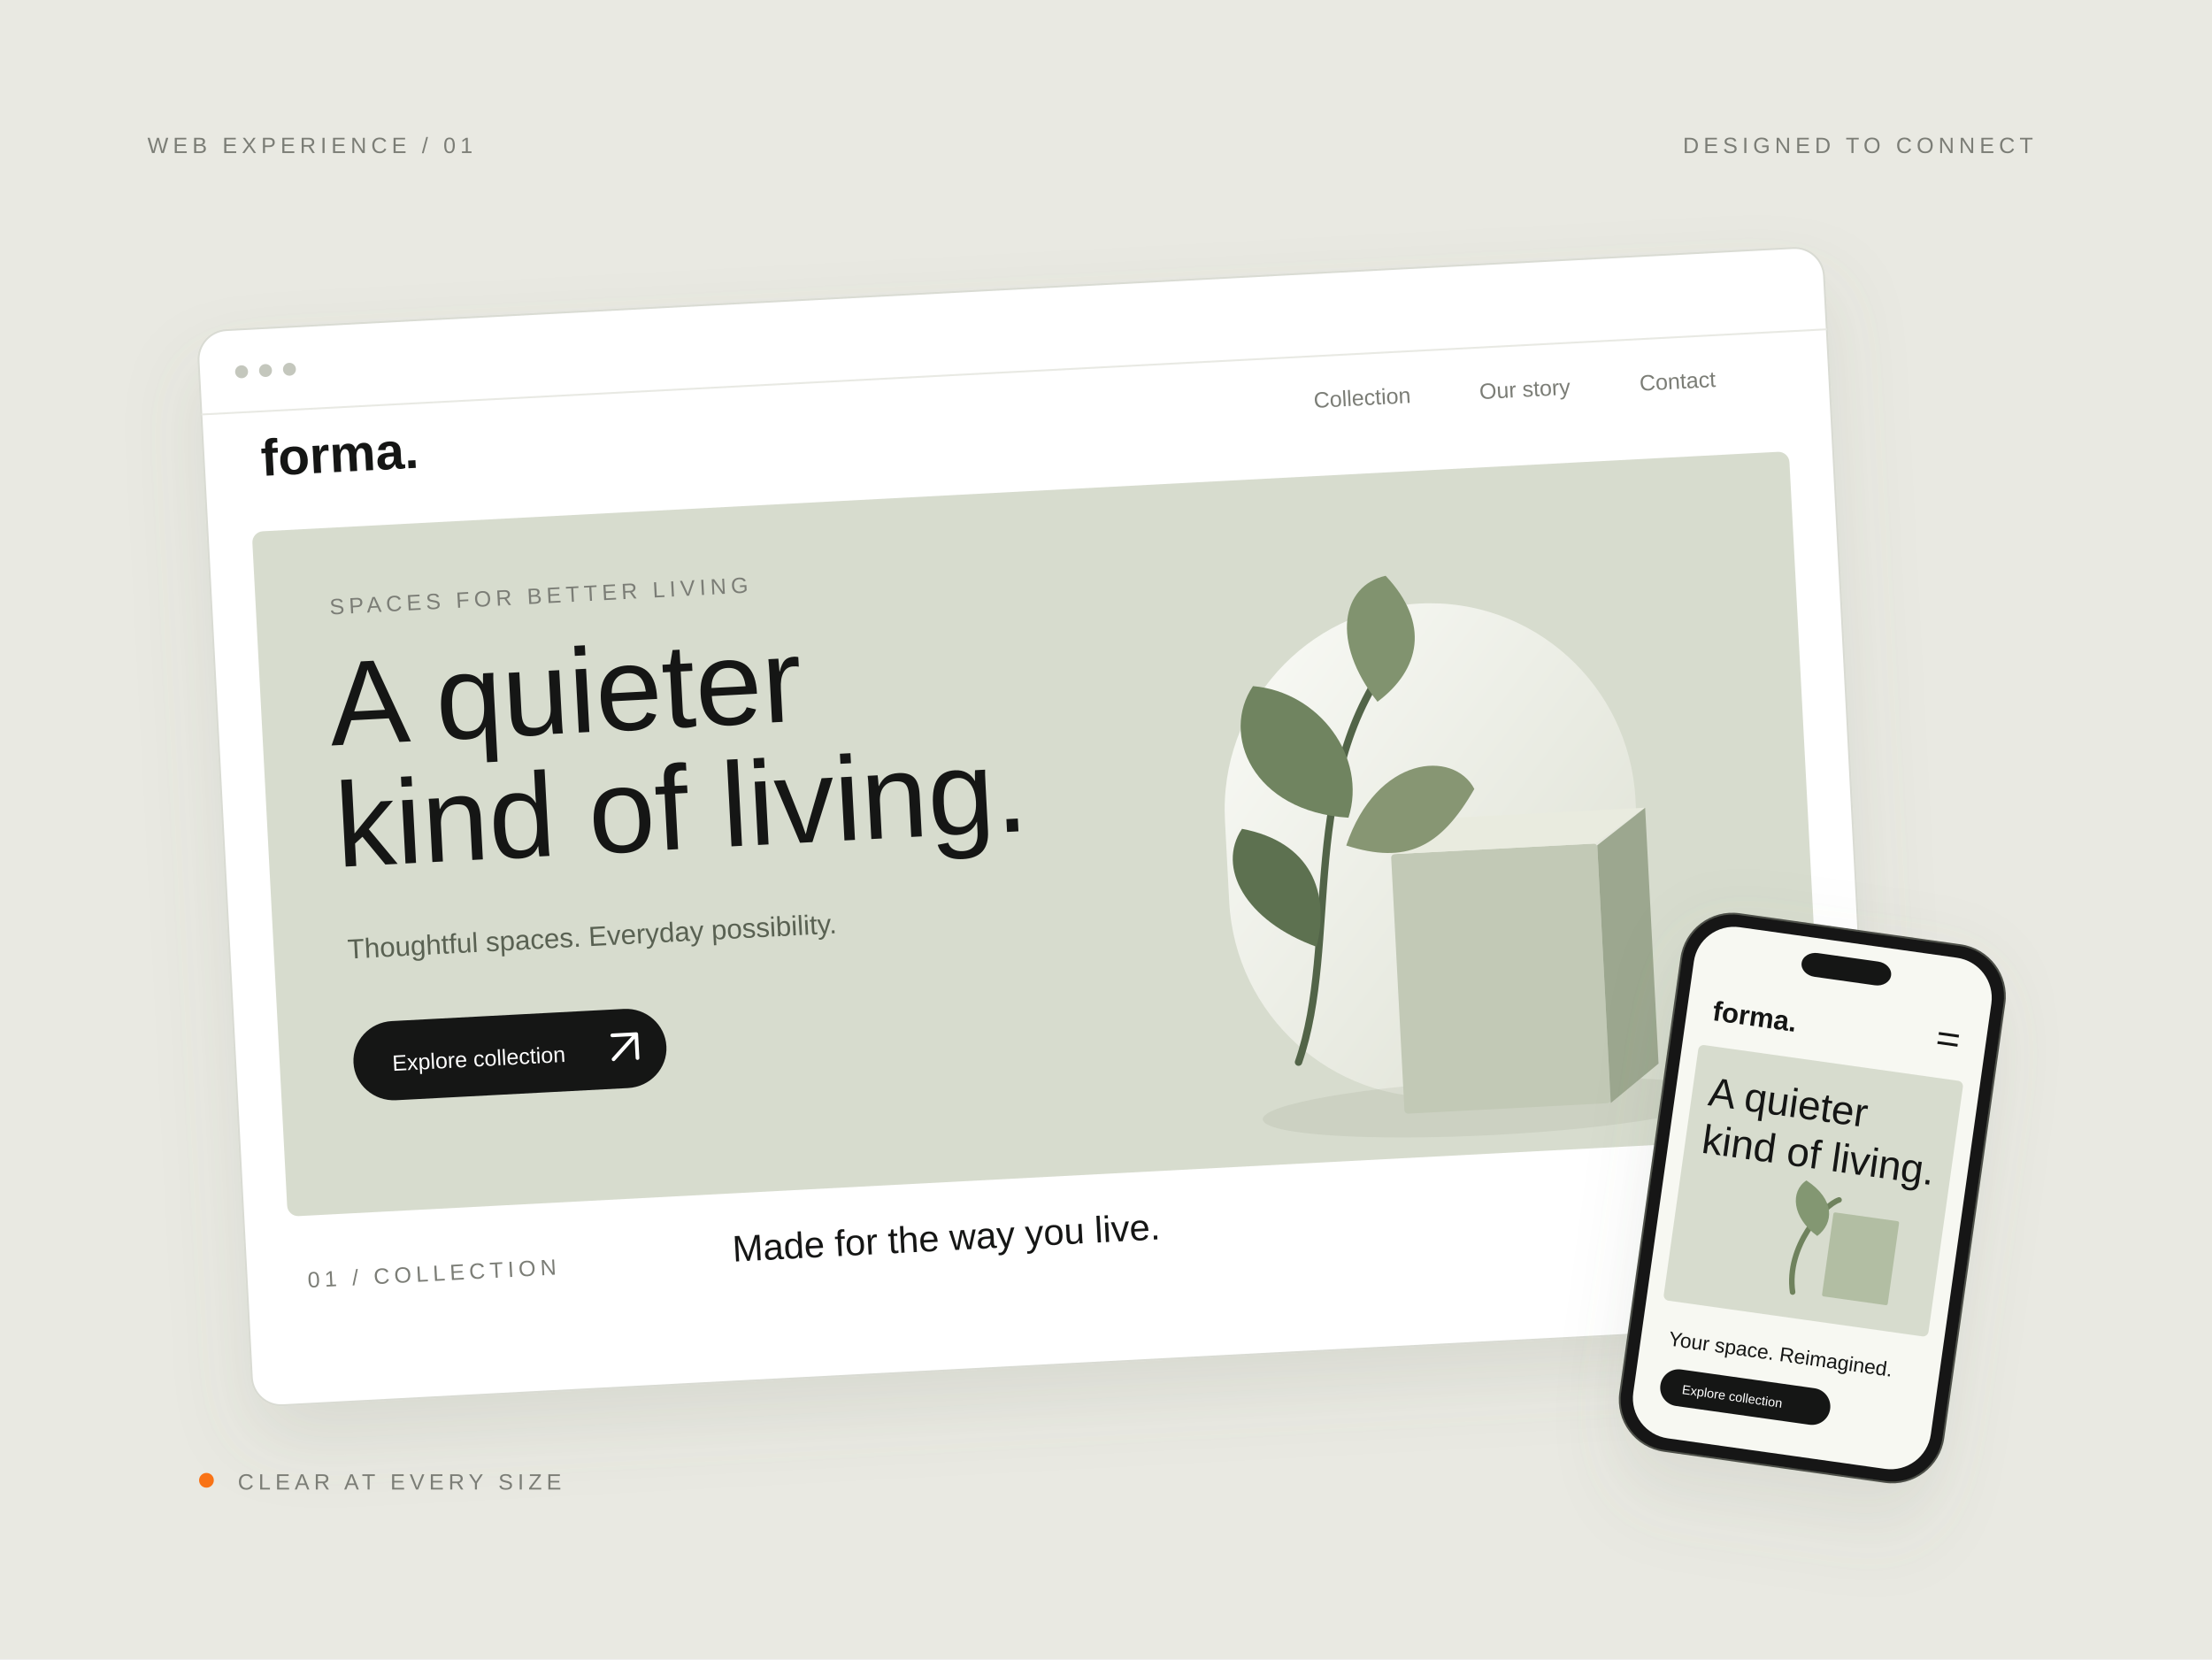
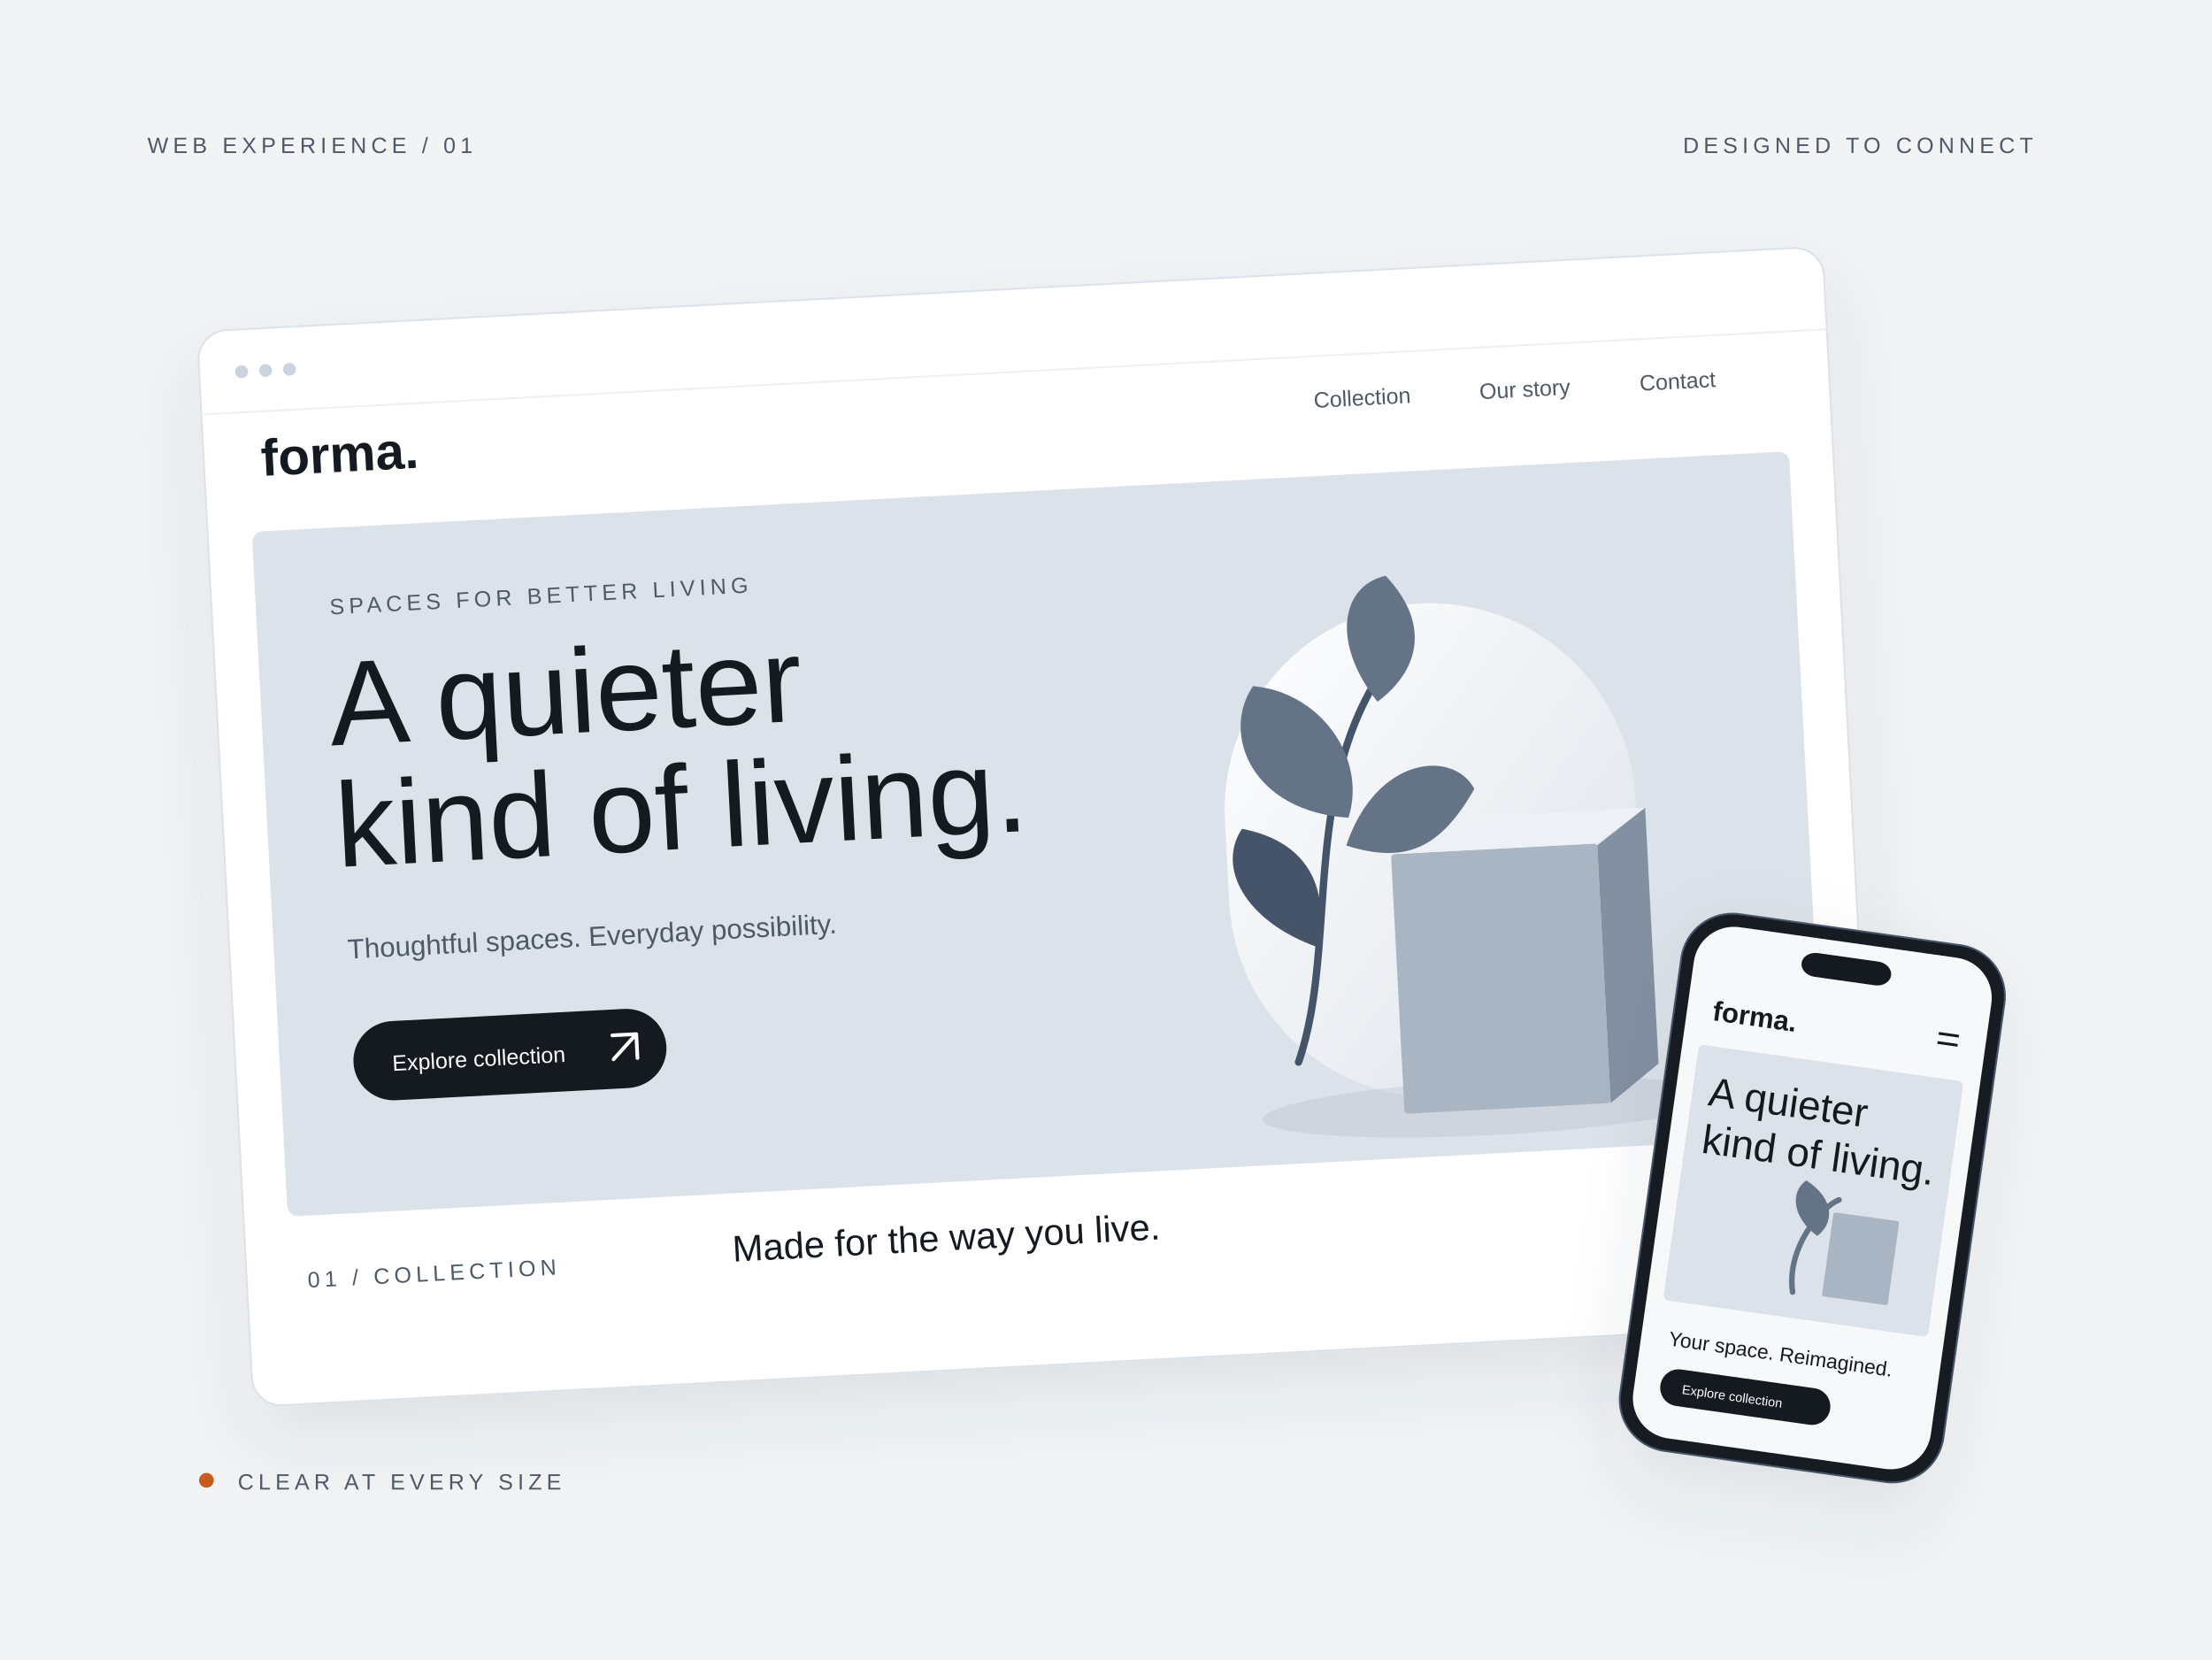
<svg xmlns="http://www.w3.org/2000/svg" width="1200" height="900" viewBox="0 0 1200 900" role="img" aria-labelledby="title">
  <defs>
    <filter id="shadow" x="-30%" y="-30%" width="180%" height="190%">
      <feGaussianBlur in="SourceAlpha" stdDeviation="20" />
      <feOffset dy="19" />
-       <feColorMatrix values="0 0 0 0 .15 0 0 0 0 .18 0 0 0 0 .12 0 0 0 .13 0" />
+       <feColorMatrix values="0 0 0 0 .05 0 0 0 0 .07 0 0 0 0 .10 0 0 0 .10 0" />
      <feMerge>
        <feMergeNode />
        <feMergeNode in="SourceGraphic" />
      </feMerge>
    </filter>
    <filter id="softShadow" x="-30%" y="-30%" width="180%" height="190%">
      <feGaussianBlur in="SourceAlpha" stdDeviation="12" />
      <feOffset dy="10" />
-       <feColorMatrix values="0 0 0 0 .10 0 0 0 0 .13 0 0 0 0 .08 0 0 0 .12 0" />
+       <feColorMatrix values="0 0 0 0 .05 0 0 0 0 .07 0 0 0 0 .10 0 0 0 .08 0" />
      <feMerge>
        <feMergeNode />
        <feMergeNode in="SourceGraphic" />
      </feMerge>
    </filter>
    <linearGradient id="paper" x1="0" y1="0" x2="1" y2="1">
-       <stop stop-color="#fafbf7" />
-       <stop offset="1" stop-color="#dcdfd2" />
+       <stop stop-color="#ffffff" />
+       <stop offset="1" stop-color="#dce2e9" />
    </linearGradient>
    <linearGradient id="glass" x1="0" y1="0" x2="1" y2="1">
-       <stop stop-color="#5e6758" />
-       <stop offset="1" stop-color="#212920" />
+       <stop stop-color="#465469" />
+       <stop offset="1" stop-color="#202832" />
    </linearGradient>
    <linearGradient id="fade" x1="0" y1="0" x2="0" y2="1">
-       <stop stop-color="#f97316" stop-opacity=".2" />
-       <stop offset="1" stop-color="#f97316" stop-opacity="0" />
+       <stop stop-color="#c75b20" stop-opacity=".2" />
+       <stop offset="1" stop-color="#c75b20" stop-opacity="0" />
    </linearGradient>
  </defs>
-   <rect x="0" y="0" width="1200" height="900" rx="0" fill="#e9e9e2" stroke="none" />
-   <text x="80" y="83" font-family="Arial, Helvetica, sans-serif" font-size="12" font-weight="500" fill="#7b7d76" letter-spacing="2.5">WEB EXPERIENCE / 01</text>
-   <text x="913" y="83" font-family="Arial, Helvetica, sans-serif" font-size="12" font-weight="500" fill="#7b7d76" letter-spacing="2.5">DESIGNED TO CONNECT</text>
+   <rect x="0" y="0" width="1200" height="900" rx="0" fill="#f1f3f5" stroke="none" />
+   <text x="80" y="83" font-family="Arial, Helvetica, sans-serif" font-size="12" font-weight="500" fill="#4e5968" letter-spacing="2.5">WEB EXPERIENCE / 01</text>
+   <text x="913" y="83" font-family="Arial, Helvetica, sans-serif" font-size="12" font-weight="500" fill="#4e5968" letter-spacing="2.5">DESIGNED TO CONNECT</text>
  <g transform="translate(35 6) rotate(-3 555 450)">
-     <rect x="87" y="149" width="883" height="584" rx="16" fill="#fff" stroke="#d9dbd3" filter="url(#shadow)" />
-     <circle cx="110" cy="172" r="3.5" fill="#c4c7bd" />
-     <circle cx="123" cy="172" r="3.5" fill="#c4c7bd" />
-     <circle cx="136" cy="172" r="3.5" fill="#c4c7bd" />
-     <path d="M87 194L970 194" fill="none" stroke="#e8e9e3" stroke-width="1" />
-     <text x="118" y="229" font-family="Arial, Helvetica, sans-serif" font-size="28" font-weight="700" fill="#151615">forma.</text>
-     <text x="690" y="222" font-family="Arial, Helvetica, sans-serif" font-size="12" font-weight="400" fill="#7b7d76">Collection</text>
-     <text x="780" y="222" font-family="Arial, Helvetica, sans-serif" font-size="12" font-weight="400" fill="#7b7d76">Our story</text>
-     <text x="867" y="222" font-family="Arial, Helvetica, sans-serif" font-size="12" font-weight="400" fill="#7b7d76">Contact</text>
-     <rect x="111" y="259" width="835" height="372" rx="6" fill="#d7dcce" stroke="none" />
-     <text x="151" y="306" font-family="Arial, Helvetica, sans-serif" font-size="12" font-weight="500" fill="#7b7d76" letter-spacing="2.5">SPACES FOR BETTER LIVING</text>
-     <text x="148" y="377" font-family="Arial, Helvetica, sans-serif" font-size="65" font-weight="400" fill="#151615">A quieter</text>
-     <text x="148" y="443" font-family="Arial, Helvetica, sans-serif" font-size="65" font-weight="400" fill="#151615">kind of living.</text>
-     <text x="151" y="493" font-family="Arial, Helvetica, sans-serif" font-size="15" font-weight="400" fill="#596152">Thoughtful spaces. Everyday possibility.</text>
-     <rect x="151" y="528" width="170" height="43" rx="22" fill="#151615" stroke="none" />
+     <rect x="87" y="149" width="883" height="584" rx="16" fill="#ffffff" stroke="#dce2e9" filter="url(#shadow)" />
+     <circle cx="110" cy="172" r="3.5" fill="#cbd3de" />
+     <circle cx="123" cy="172" r="3.5" fill="#cbd3de" />
+     <circle cx="136" cy="172" r="3.5" fill="#cbd3de" />
+     <path d="M87 194L970 194" fill="none" stroke="#edf0f4" stroke-width="1" />
+     <text x="118" y="229" font-family="Arial, Helvetica, sans-serif" font-size="28" font-weight="700" fill="#151a20">forma.</text>
+     <text x="690" y="222" font-family="Arial, Helvetica, sans-serif" font-size="12" font-weight="400" fill="#4e5968">Collection</text>
+     <text x="780" y="222" font-family="Arial, Helvetica, sans-serif" font-size="12" font-weight="400" fill="#4e5968">Our story</text>
+     <text x="867" y="222" font-family="Arial, Helvetica, sans-serif" font-size="12" font-weight="400" fill="#4e5968">Contact</text>
+     <rect x="111" y="259" width="835" height="372" rx="6" fill="#dce2e9" stroke="none" />
+     <text x="151" y="306" font-family="Arial, Helvetica, sans-serif" font-size="12" font-weight="500" fill="#4e5968" letter-spacing="2.5">SPACES FOR BETTER LIVING</text>
+     <text x="148" y="377" font-family="Arial, Helvetica, sans-serif" font-size="65" font-weight="400" fill="#151a20">A quieter</text>
+     <text x="148" y="443" font-family="Arial, Helvetica, sans-serif" font-size="65" font-weight="400" fill="#151a20">kind of living.</text>
+     <text x="151" y="493" font-family="Arial, Helvetica, sans-serif" font-size="15" font-weight="400" fill="#4e5968">Thoughtful spaces. Everyday possibility.</text>
+     <rect x="151" y="528" width="170" height="43" rx="22" fill="#151a20" stroke="none" />
    <text x="172" y="555" font-family="Arial, Helvetica, sans-serif" font-size="12" font-weight="400" fill="white">Explore collection</text>
-     <path d="M292 555L305 542M292 542h13v13" fill="none" stroke="#fff" stroke-width="2" stroke-linecap="round" stroke-linejoin="round" />
+     <path d="M292 555L305 542M292 542h13v13" fill="none" stroke="#ffffff" stroke-width="2" stroke-linecap="round" stroke-linejoin="round" />
    <g transform="translate(613 294)">
      <rect x="17" y="37" width="223" height="268" rx="112" fill="url(#paper)" stroke="none" />
-       <ellipse cx="154" cy="312" rx="125" ry="15" fill="#777f6a" opacity=".12" />
-       <rect x="106" y="172" width="112" height="141" rx="2" fill="#c2c9b6" stroke="none" />
-       <path d="M105 172l38-18h102l-28 18" fill="#e9ebdf" stroke="none" stroke-width="0" stroke-linecap="round" stroke-linejoin="round" />
-       <path d="M218 173l27-19v139l-27 20" fill="#9ca78f" stroke="none" stroke-width="0" stroke-linecap="round" stroke-linejoin="round" />
-       <path d="M50 282C76 218 57 127 115 62" fill="none" stroke="#526448" stroke-width="4" stroke-linecap="round" stroke-linejoin="round" />
-       <path d="M84 151C32 145 17 102 36 77C72 82 96 119 84 151Z" fill="#708460" stroke="none" stroke-width="0" stroke-linecap="round" stroke-linejoin="round" />
-       <path d="M82 166C101 118 143 117 153 139C133 170 114 178 82 166Z" fill="#879673" stroke="none" stroke-width="0" stroke-linecap="round" stroke-linejoin="round" />
-       <path d="M63 220C25 204 11 174 26 154C63 163 72 191 63 220Z" fill="#5d7150" stroke="none" stroke-width="0" stroke-linecap="round" stroke-linejoin="round" />
-       <path d="M103 89C79 55 87 25 111 21C134 48 127 73 103 89Z" fill="#81936f" stroke="none" stroke-width="0" stroke-linecap="round" stroke-linejoin="round" />
+       <ellipse cx="154" cy="312" rx="125" ry="15" fill="#657386" opacity=".12" />
+       <rect x="106" y="172" width="112" height="141" rx="2" fill="#aab5c4" stroke="none" />
+       <path d="M105 172l38-18h102l-28 18" fill="#edf0f4" stroke="none" stroke-width="0" stroke-linecap="round" stroke-linejoin="round" />
+       <path d="M218 173l27-19v139l-27 20" fill="#8390a2" stroke="none" stroke-width="0" stroke-linecap="round" stroke-linejoin="round" />
+       <path d="M50 282C76 218 57 127 115 62" fill="none" stroke="#465469" stroke-width="4" stroke-linecap="round" stroke-linejoin="round" />
+       <path d="M84 151C32 145 17 102 36 77C72 82 96 119 84 151Z" fill="#657386" stroke="none" stroke-width="0" stroke-linecap="round" stroke-linejoin="round" />
+       <path d="M82 166C101 118 143 117 153 139C133 170 114 178 82 166Z" fill="#657386" stroke="none" stroke-width="0" stroke-linecap="round" stroke-linejoin="round" />
+       <path d="M63 220C25 204 11 174 26 154C63 163 72 191 63 220Z" fill="#465469" stroke="none" stroke-width="0" stroke-linecap="round" stroke-linejoin="round" />
+       <path d="M103 89C79 55 87 25 111 21C134 48 127 73 103 89Z" fill="#657386" stroke="none" stroke-width="0" stroke-linecap="round" stroke-linejoin="round" />
    </g>
-     <text x="120" y="670" font-family="Arial, Helvetica, sans-serif" font-size="12" font-weight="500" fill="#7b7d76" letter-spacing="2.5">01 / COLLECTION</text>
-     <text x="351" y="668" font-family="Arial, Helvetica, sans-serif" font-size="20" font-weight="500" fill="#151615">Made for the way you live.</text>
-     <path d="M913 665L926 652M913 652h13v13" fill="none" stroke="#151615" stroke-width="2" stroke-linecap="round" stroke-linejoin="round" />
+     <text x="120" y="670" font-family="Arial, Helvetica, sans-serif" font-size="12" font-weight="500" fill="#4e5968" letter-spacing="2.5">01 / COLLECTION</text>
+     <text x="351" y="668" font-family="Arial, Helvetica, sans-serif" font-size="20" font-weight="500" fill="#151a20">Made for the way you live.</text>
+     <path d="M913 665L926 652M913 652h13v13" fill="none" stroke="#151a20" stroke-width="2" stroke-linecap="round" stroke-linejoin="round" />
  </g>
  <g transform="translate(916 492) rotate(8)">
-     <rect x="0" y="0" width="177" height="294" rx="28" fill="#151615" stroke="#4d5048" filter="url(#shadow)" />
-     <rect x="7" y="7" width="163" height="280" rx="22" fill="#f7f8f2" stroke="none" />
-     <rect x="65" y="15" width="49" height="13" rx="8" fill="#151615" stroke="none" />
-     <text x="21" y="59" font-family="Arial, Helvetica, sans-serif" font-size="15" font-weight="700" fill="#151615">forma.</text>
-     <path d="M144 49L155 49" fill="none" stroke="#151615" stroke-width="1.5" />
-     <path d="M144 54L155 54" fill="none" stroke="#151615" stroke-width="1.5" />
-     <rect x="16" y="73" width="145" height="140" rx="3" fill="#d7dcce" stroke="none" />
-     <text x="25" y="105" font-family="Arial, Helvetica, sans-serif" font-size="22" font-weight="400" fill="#151615">A quieter</text>
-     <text x="25" y="131" font-family="Arial, Helvetica, sans-serif" font-size="22" font-weight="400" fill="#151615">kind of living.</text>
-     <rect x="101" y="153" width="36" height="46" rx="1" fill="#b2bea3" stroke="none" />
-     <path d="M85 199C78 175 95 150 103 146" fill="none" stroke="#6f825d" stroke-width="3" stroke-linecap="round" stroke-linejoin="round" />
-     <path d="M94 167C79 159 76 145 84 138C101 146 102 159 94 167" fill="#839772" stroke="none" stroke-width="0" stroke-linecap="round" stroke-linejoin="round" />
-     <text x="22" y="237" font-family="Arial, Helvetica, sans-serif" font-size="11" font-weight="400" fill="#151615">Your space. Reimagined.</text>
-     <rect x="21" y="249" width="93" height="20" rx="10" fill="#151615" stroke="none" />
-     <text x="33" y="262" font-family="Arial, Helvetica, sans-serif" font-size="7" font-weight="400" fill="#fff">Explore collection</text>
+     <rect x="0" y="0" width="177" height="294" rx="28" fill="#151a20" stroke="#465469" filter="url(#shadow)" />
+     <rect x="7" y="7" width="163" height="280" rx="22" fill="#f7f8fa" stroke="none" />
+     <rect x="65" y="15" width="49" height="13" rx="8" fill="#151a20" stroke="none" />
+     <text x="21" y="59" font-family="Arial, Helvetica, sans-serif" font-size="15" font-weight="700" fill="#151a20">forma.</text>
+     <path d="M144 49L155 49" fill="none" stroke="#151a20" stroke-width="1.5" />
+     <path d="M144 54L155 54" fill="none" stroke="#151a20" stroke-width="1.5" />
+     <rect x="16" y="73" width="145" height="140" rx="3" fill="#dce2e9" stroke="none" />
+     <text x="25" y="105" font-family="Arial, Helvetica, sans-serif" font-size="22" font-weight="400" fill="#151a20">A quieter</text>
+     <text x="25" y="131" font-family="Arial, Helvetica, sans-serif" font-size="22" font-weight="400" fill="#151a20">kind of living.</text>
+     <rect x="101" y="153" width="36" height="46" rx="1" fill="#aab5c4" stroke="none" />
+     <path d="M85 199C78 175 95 150 103 146" fill="none" stroke="#657386" stroke-width="3" stroke-linecap="round" stroke-linejoin="round" />
+     <path d="M94 167C79 159 76 145 84 138C101 146 102 159 94 167" fill="#657386" stroke="none" stroke-width="0" stroke-linecap="round" stroke-linejoin="round" />
+     <text x="22" y="237" font-family="Arial, Helvetica, sans-serif" font-size="11" font-weight="400" fill="#151a20">Your space. Reimagined.</text>
+     <rect x="21" y="249" width="93" height="20" rx="10" fill="#151a20" stroke="none" />
+     <text x="33" y="262" font-family="Arial, Helvetica, sans-serif" font-size="7" font-weight="400" fill="#ffffff">Explore collection</text>
  </g>
-   <circle cx="112" cy="803" r="4" fill="#f97316" />
-   <text x="129" y="808" font-family="Arial, Helvetica, sans-serif" font-size="12" font-weight="500" fill="#7b7d76" letter-spacing="2.5">CLEAR AT EVERY SIZE</text>
+   <circle cx="112" cy="803" r="4" fill="#c75b20" />
+   <text x="129" y="808" font-family="Arial, Helvetica, sans-serif" font-size="12" font-weight="500" fill="#4e5968" letter-spacing="2.5">CLEAR AT EVERY SIZE</text>
</svg>
